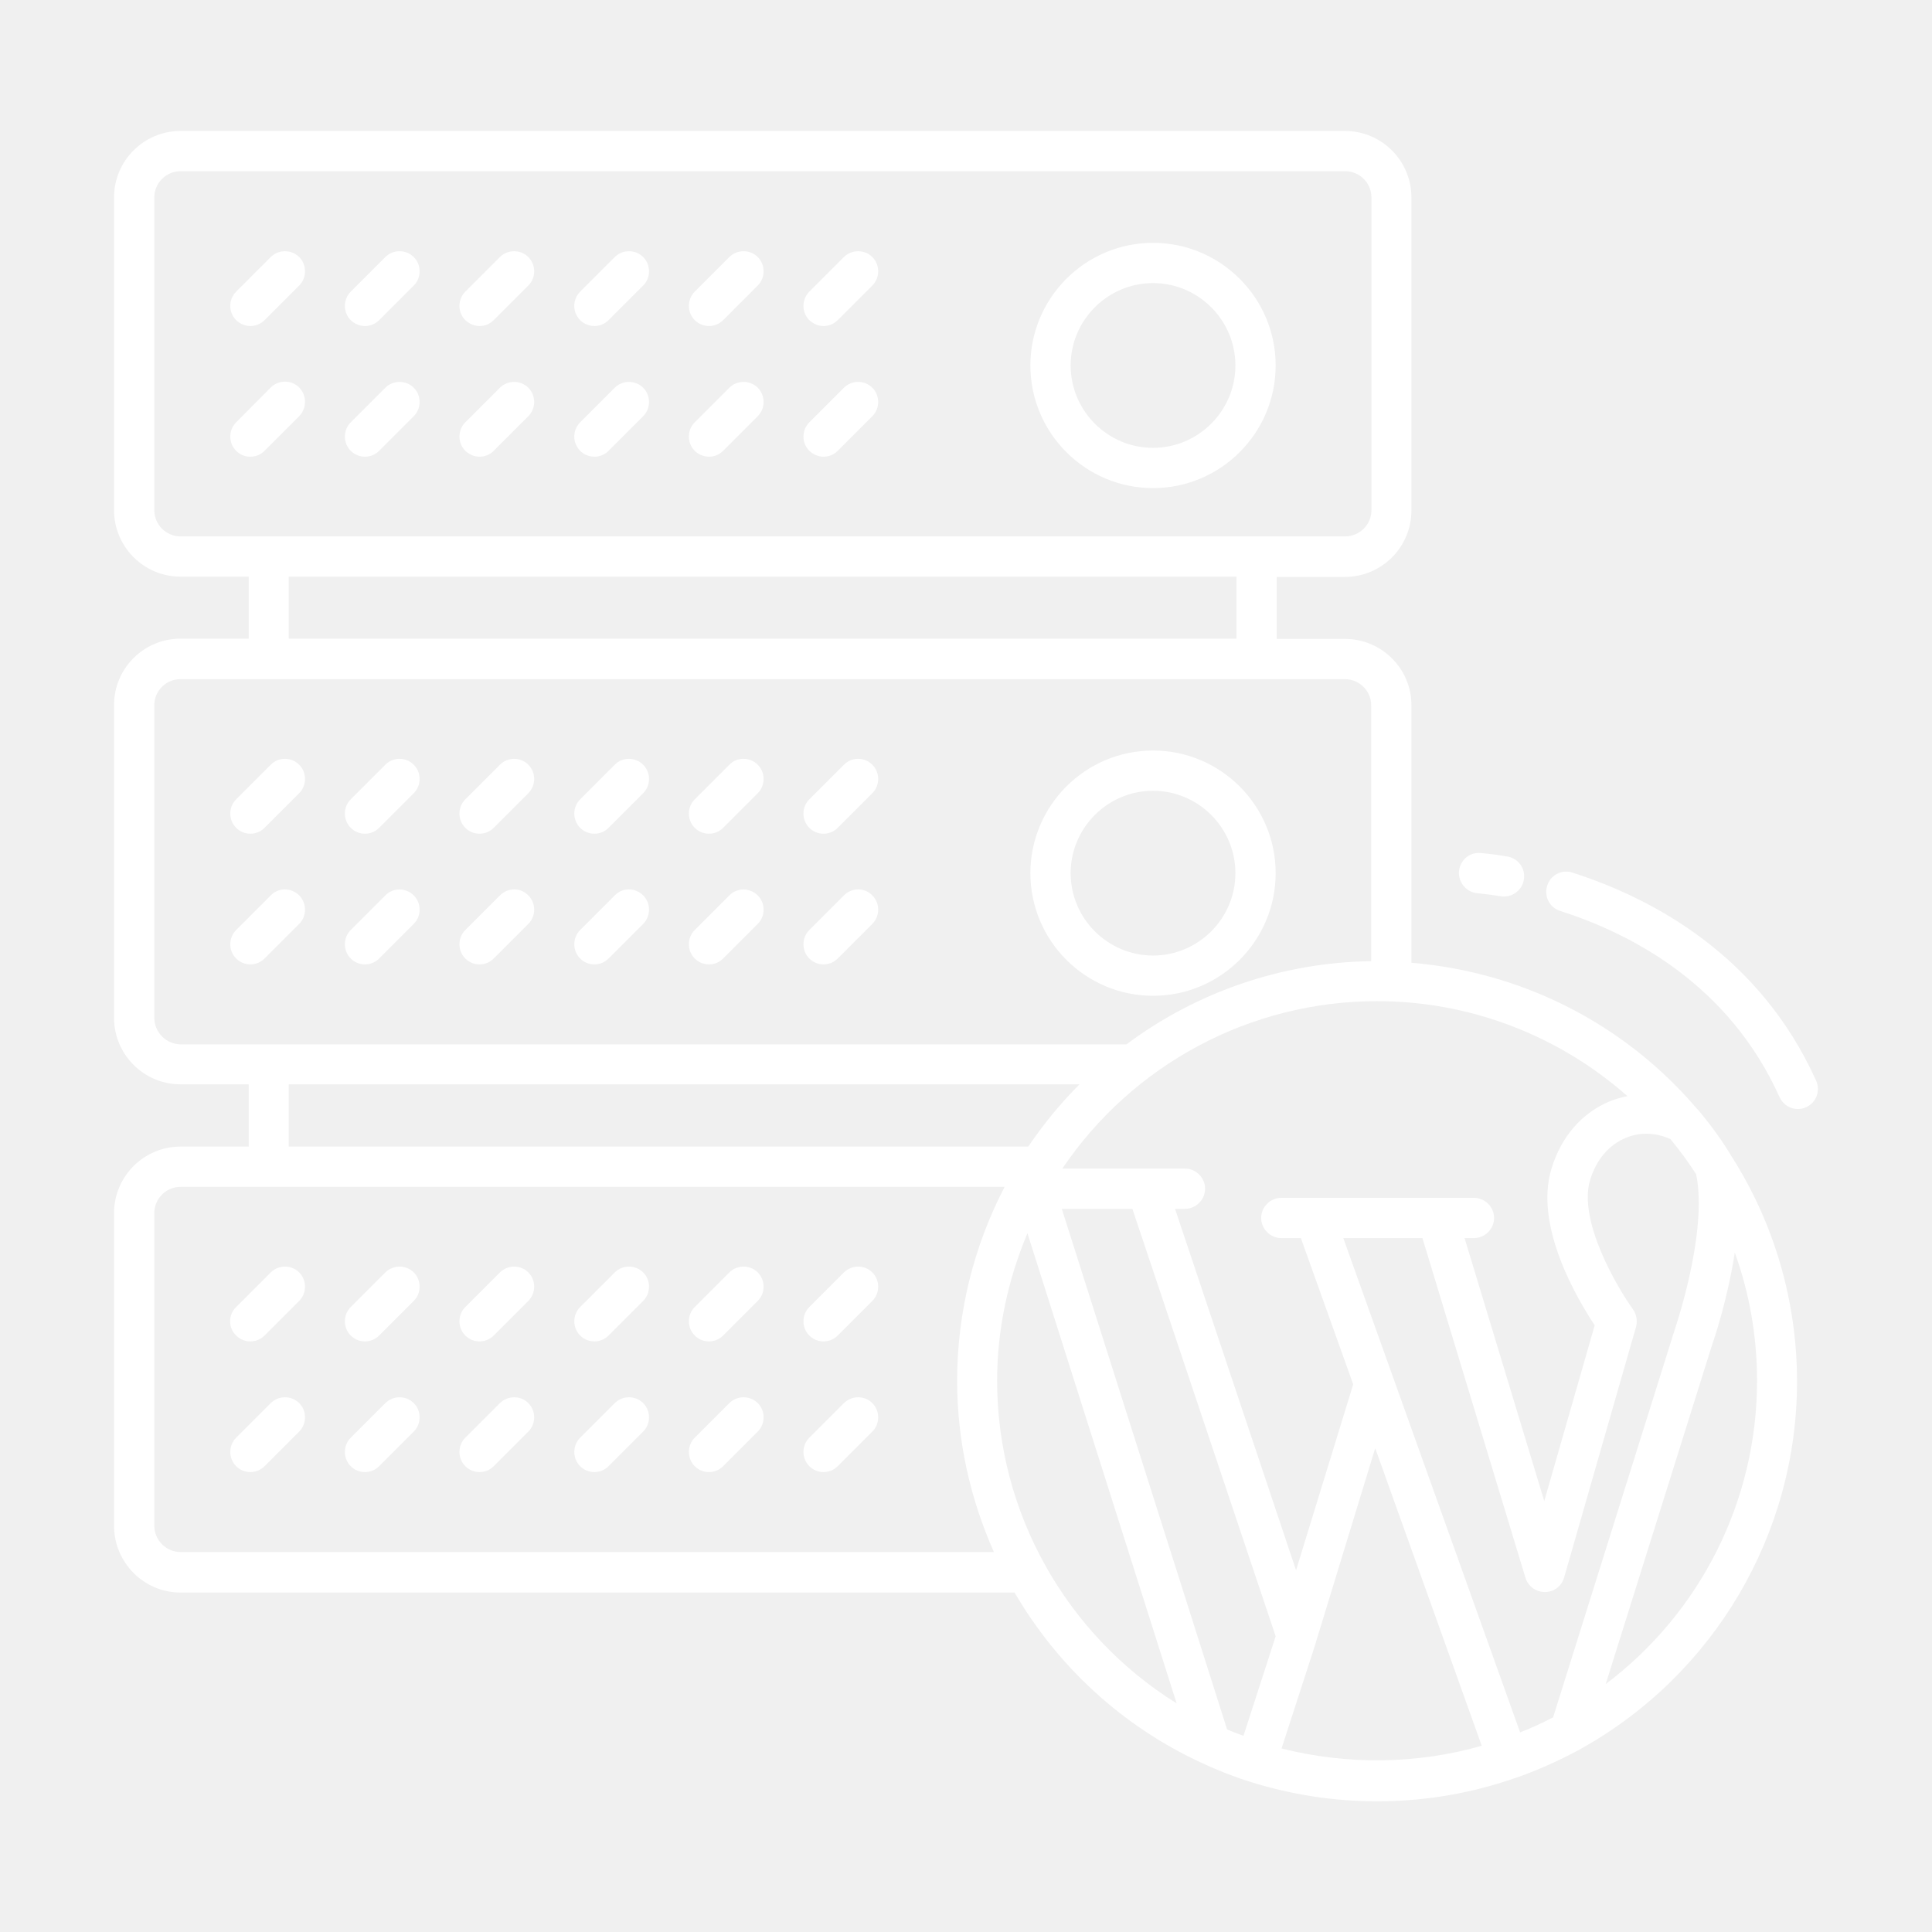
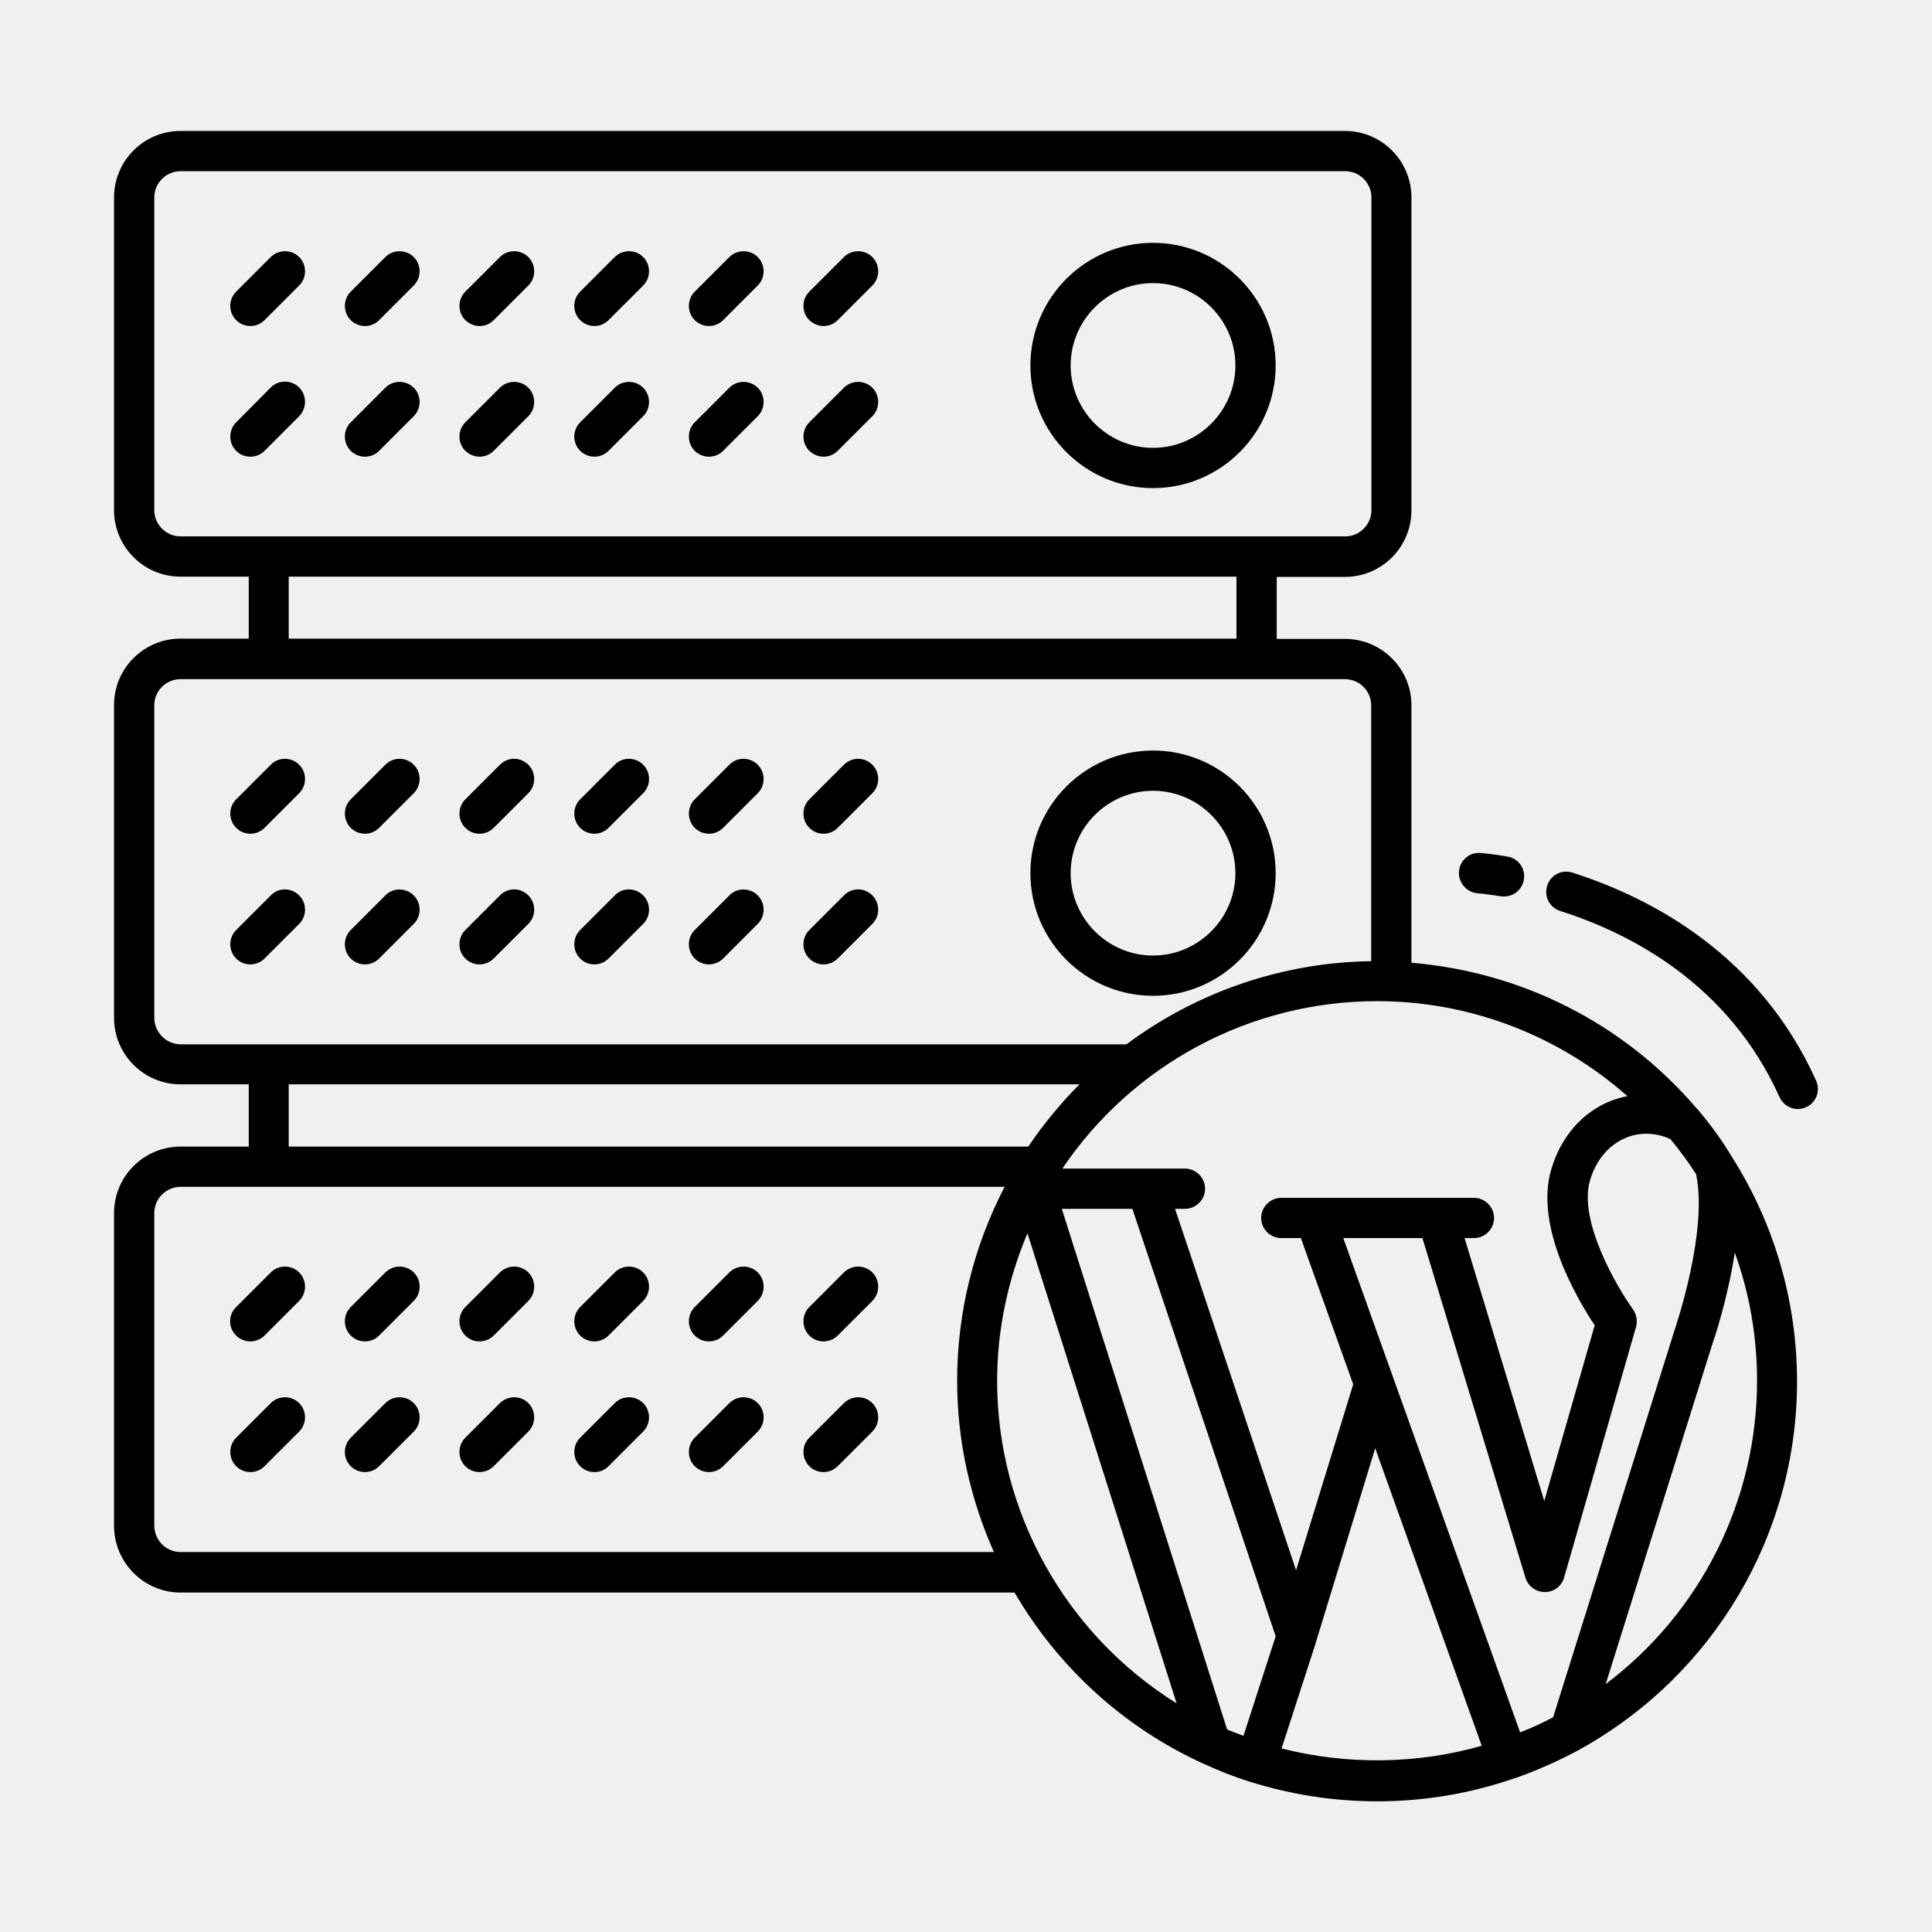
- <svg xmlns="http://www.w3.org/2000/svg" version="1.1" width="512" height="512" x="0" y="0" viewBox="0 0 72 72" style="enable-background:new 0 0 512 512" xml:space="preserve" class="">
+ <svg xmlns="http://www.w3.org/2000/svg" version="1.1" x="0" y="0" viewBox="0 0 72 72" style="enable-background:new 0 0 512 512" xml:space="preserve" class="">
  <g>
-     <path d="M42.97 18.19c2.52 0 4.57-2.05 4.57-4.57s-2.05-4.57-4.57-4.57-4.57 2.05-4.57 4.57 2.05 4.57 4.57 4.57zm0-7.64c1.69 0 3.07 1.38 3.07 3.07s-1.38 3.07-3.07 3.07-3.07-1.38-3.07-3.07 1.38-3.07 3.07-3.07zM10.09 28.5 8.8 29.79c-.29.29-.29.77 0 1.06.15.15.34.22.53.22s.38-.07.53-.22l1.29-1.29c.29-.29.29-.77 0-1.06s-.77-.3-1.06 0zM14.36 28.5l-1.29 1.29c-.29.29-.29.77 0 1.06.15.15.34.22.53.22s.38-.07.53-.22l1.29-1.29c.29-.29.29-.77 0-1.06s-.76-.3-1.06 0zM18.63 28.5l-1.29 1.29c-.29.29-.29.77 0 1.06.15.15.34.22.53.22s.38-.07.53-.22l1.29-1.29c.29-.29.29-.77 0-1.06s-.76-.3-1.06 0zM22.91 28.5l-1.29 1.29c-.29.29-.29.77 0 1.06.15.15.34.22.53.22s.38-.07.53-.22l1.29-1.29c.29-.29.29-.77 0-1.06s-.77-.3-1.06 0zM27.18 28.5l-1.29 1.29c-.29.29-.29.77 0 1.06.15.15.34.22.53.22s.38-.07.53-.22l1.29-1.29c.29-.29.29-.77 0-1.06s-.77-.3-1.06 0zM31.45 28.5l-1.29 1.29c-.29.29-.29.77 0 1.06.15.15.34.22.53.22s.38-.07.53-.22l1.29-1.29c.29-.29.29-.77 0-1.06s-.76-.3-1.06 0zM10.09 33.37 8.8 34.66c-.29.29-.29.77 0 1.06.15.15.34.22.53.22s.38-.07.53-.22l1.29-1.29c.29-.29.29-.77 0-1.06-.3-.3-.77-.3-1.06 0zM14.36 33.37l-1.29 1.29c-.29.29-.29.77 0 1.06.15.15.34.22.53.22s.38-.07.53-.22l1.29-1.29c.29-.29.29-.77 0-1.06s-.77-.3-1.06 0zM18.63 33.37l-1.29 1.29c-.29.29-.29.77 0 1.06.15.15.34.22.53.22s.38-.07.53-.22l1.29-1.29c.29-.29.29-.77 0-1.06-.29-.3-.76-.3-1.06 0zM22.91 33.37l-1.29 1.29c-.29.29-.29.77 0 1.06.15.15.34.22.53.22s.38-.07.53-.22l1.29-1.29c.29-.29.29-.77 0-1.06-.3-.3-.77-.3-1.06 0zM27.18 33.37l-1.29 1.29c-.29.29-.29.77 0 1.06.15.15.34.22.53.22s.38-.07.53-.22l1.29-1.29c.29-.29.29-.77 0-1.06s-.77-.3-1.06 0zM31.45 33.37l-1.29 1.29c-.29.29-.29.77 0 1.06.15.15.34.22.53.22s.38-.07.53-.22l1.29-1.29c.29-.29.29-.77 0-1.06-.29-.3-.76-.3-1.06 0zM10.09 47.42 8.8 48.71c-.3.29-.3.77 0 1.06.15.15.34.22.53.22s.38-.07.53-.22l1.29-1.29c.29-.29.29-.77 0-1.06s-.77-.29-1.06 0zM14.36 47.42l-1.29 1.29c-.29.29-.29.77 0 1.06.15.15.34.22.53.22s.38-.07.53-.22l1.29-1.29c.29-.29.29-.77 0-1.06s-.76-.29-1.06 0zM18.63 47.42l-1.29 1.29c-.29.29-.29.77 0 1.06.15.15.34.22.53.22s.38-.07.53-.22l1.29-1.29c.29-.29.29-.77 0-1.06s-.76-.29-1.06 0zM22.91 47.42l-1.29 1.29c-.29.29-.29.77 0 1.06.15.15.34.22.53.22s.38-.07.53-.22l1.29-1.29c.29-.29.29-.77 0-1.06s-.77-.29-1.06 0zM27.18 47.42l-1.29 1.29c-.29.29-.29.77 0 1.06.15.15.34.22.53.22s.38-.07.53-.22l1.29-1.29c.29-.29.29-.77 0-1.06s-.77-.29-1.06 0zM31.45 47.42l-1.29 1.29c-.29.29-.29.77 0 1.06.15.15.34.22.53.22s.38-.07.53-.22l1.29-1.29c.29-.29.29-.77 0-1.06s-.76-.29-1.06 0zM10.09 52.29 8.8 53.58c-.29.29-.29.77 0 1.06.15.15.34.22.53.22s.38-.07.53-.22l1.29-1.29c.29-.29.29-.77 0-1.06s-.77-.29-1.06 0zM14.36 52.29l-1.29 1.29c-.29.29-.29.77 0 1.06.15.15.34.22.53.22s.38-.07.53-.22l1.29-1.29c.29-.29.29-.77 0-1.06s-.76-.29-1.06 0zM18.63 52.29l-1.29 1.29c-.29.29-.29.77 0 1.06.15.15.34.22.53.22s.38-.07.53-.22l1.29-1.29c.29-.29.29-.77 0-1.06s-.76-.29-1.06 0zM22.91 52.29l-1.29 1.29c-.29.29-.29.77 0 1.06.15.15.34.22.53.22s.38-.07.53-.22l1.29-1.29c.29-.29.29-.77 0-1.06s-.77-.29-1.06 0zM27.18 52.29l-1.29 1.29c-.29.29-.29.77 0 1.06.15.15.34.22.53.22s.38-.07.53-.22l1.29-1.29c.29-.29.29-.77 0-1.06s-.77-.29-1.06 0zM31.45 52.29l-1.29 1.29c-.29.29-.29.77 0 1.06.15.15.34.22.53.22s.38-.07.53-.22l1.29-1.29c.29-.29.29-.77 0-1.06s-.76-.29-1.06 0zM9.33 12.15c.19 0 .38-.07.53-.22l1.29-1.29c.29-.29.29-.77 0-1.06s-.77-.29-1.06 0L8.8 10.87a.75.75 0 0 0 .53 1.28zM13.6 12.15c.19 0 .38-.07.53-.22l1.29-1.29c.29-.29.29-.77 0-1.06s-.77-.29-1.06 0l-1.29 1.29c-.29.29-.29.77 0 1.06.14.14.34.22.53.22zM17.87 12.15c.19 0 .38-.07.53-.22l1.29-1.29c.29-.29.29-.77 0-1.06s-.77-.29-1.06 0l-1.29 1.29c-.29.29-.29.77 0 1.06.15.14.34.22.53.22zM22.15 12.15c.19 0 .38-.07.53-.22l1.29-1.29c.29-.29.29-.77 0-1.06s-.77-.29-1.06 0l-1.29 1.29a.75.75 0 0 0 .53 1.28zM26.42 12.15c.19 0 .38-.07.53-.22l1.29-1.29c.29-.29.29-.77 0-1.06s-.77-.29-1.06 0l-1.29 1.29c-.29.29-.29.77 0 1.06.14.14.34.22.53.22zM30.69 12.15c.19 0 .38-.07.53-.22l1.29-1.29c.29-.29.29-.77 0-1.06s-.77-.29-1.06 0l-1.29 1.29c-.29.29-.29.77 0 1.06.15.14.34.22.53.22zM11.15 14.44a.754.754 0 0 0-1.06 0l-1.29 1.3c-.29.29-.29.77 0 1.06.15.15.34.22.53.22s.38-.07.53-.22l1.29-1.29c.29-.3.29-.77 0-1.07zM13.6 17.02c.19 0 .38-.07.53-.22l1.29-1.29c.29-.29.29-.77 0-1.06s-.77-.29-1.06 0l-1.29 1.29c-.29.29-.29.77 0 1.06.14.14.34.22.53.22zM17.87 17.02c.19 0 .38-.07.53-.22l1.29-1.29c.29-.29.29-.77 0-1.06s-.77-.29-1.06 0l-1.29 1.29c-.29.29-.29.77 0 1.06.15.14.34.22.53.22zM22.15 17.02c.19 0 .38-.07.53-.22l1.29-1.29c.29-.29.29-.77 0-1.06s-.77-.29-1.06 0l-1.29 1.29a.75.75 0 0 0 .53 1.28zM26.42 17.02c.19 0 .38-.07.53-.22l1.29-1.29c.29-.29.29-.77 0-1.06s-.77-.29-1.06 0l-1.29 1.29c-.29.29-.29.77 0 1.06.14.14.34.22.53.22zM30.69 17.02c.19 0 .38-.07.53-.22l1.29-1.29c.29-.29.29-.77 0-1.06s-.77-.29-1.06 0l-1.29 1.29c-.29.29-.29.77 0 1.06.15.14.34.22.53.22zM42.97 37.11c2.52 0 4.57-2.05 4.57-4.57s-2.05-4.57-4.57-4.57-4.57 2.05-4.57 4.57 2.05 4.57 4.57 4.57zm0-7.64c1.69 0 3.07 1.38 3.07 3.07s-1.38 3.07-3.07 3.07-3.07-1.38-3.07-3.07 1.38-3.07 3.07-3.07z" fill="#ffffff" data-original="#000000" class="" />
-     <path d="M63.29 41.37c-.02-.02-.03-.04-.05-.05-2.7-3.17-6.52-5.1-10.64-5.44v-9.6c0-1.36-1.11-2.47-2.48-2.47h-2.54V21.5h2.54a2.48 2.48 0 0 0 2.48-2.48V7.36a2.48 2.48 0 0 0-2.48-2.48H6.73a2.48 2.48 0 0 0-2.48 2.48v11.65a2.48 2.48 0 0 0 2.48 2.48h2.54v2.31H6.73c-1.37 0-2.48 1.11-2.48 2.47v11.66a2.48 2.48 0 0 0 2.48 2.48h2.54v2.32H6.73a2.48 2.48 0 0 0-2.48 2.48v11.65c0 1.37 1.11 2.49 2.48 2.49h31.08c1.6 2.74 4.01 4.99 7 6.36.56.26 1.16.5 1.77.69 1.53.48 3.12.73 4.74.73 1.76 0 3.48-.29 5.12-.86h.01c.81-.28 1.62-.64 2.4-1.06.02-.01.05-.03.07-.04 4.96-2.77 8.05-8 8.05-13.68 0-2.98-.84-5.88-2.43-8.38-.36-.61-.79-1.19-1.25-1.74zM57.88 64c-.4.21-.81.4-1.23.56l-6.59-18.42h2.95l3.84 12.66c.1.32.39.53.72.53h.01c.33 0 .62-.22.71-.54l2.68-9.34a.79.79 0 0 0-.11-.65c-.6-.83-2.06-3.32-1.6-4.83.23-.75.7-1.31 1.34-1.57.53-.22 1.12-.19 1.65.05.35.42.67.86.96 1.31.45 2.16-.79 5.77-.81 5.83zm-11.54.69c-.2-.08-.41-.15-.61-.24l-6.16-19.4h2.63l5.34 15.93zm1.96-6.17-4.51-13.47h.37c.41 0 .75-.34.75-.75s-.34-.75-.75-.75h-4.57c2.62-3.88 7-6.24 11.73-6.24 3.47 0 6.77 1.28 9.33 3.54-.21.04-.42.1-.63.18-1.06.43-1.84 1.33-2.2 2.52-.66 2.15.98 4.89 1.61 5.84l-1.88 6.55-2.97-9.8h.35c.41 0 .75-.34.75-.75s-.34-.75-.75-.75h-7.18c-.41 0-.75.34-.75.75s.34.75.75.75h.73l1.95 5.45zM5.75 19.01V7.36c0-.54.44-.98.98-.98h43.4c.54 0 .98.44.98.98v11.65c0 .54-.44.98-.98.98H6.73c-.54 0-.98-.44-.98-.98zm5.01 2.48h35.32v2.31H10.76zM5.75 37.94V26.28c0-.54.44-.97.98-.97H50.12c.54 0 .98.44.98.97v9.54a15.61 15.61 0 0 0-9.12 3.1H6.73a.995.995 0 0 1-.98-.98zm5.01 2.47h29.47c-.7.7-1.34 1.48-1.91 2.32H10.76zM6.73 57.84c-.54 0-.98-.44-.98-.99V45.21c0-.54.44-.98.98-.98h30.71a15.64 15.64 0 0 0-1.77 7.23c0 2.24.49 4.4 1.37 6.38zm30.43-6.38c0-1.9.4-3.77 1.13-5.5l5.56 17.52c-4.11-2.56-6.69-7.1-6.69-12.02zm10.6 13.7 1.28-3.95v-.01l2.21-7.23 3.97 11.09c-2.41.69-5.02.72-7.46.1zm12.08-2.4 3.98-12.69c.04-.1.56-1.63.83-3.39.55 1.52.83 3.13.83 4.78 0 4.48-2.12 8.65-5.64 11.3z" fill="#ffffff" data-original="#000000" class="" />
-     <path d="M67.68 40.27c-2.11-4.68-6.11-6.8-9.08-7.75-.4-.13-.82.09-.94.49-.13.39.09.82.49.94 2.69.86 6.29 2.76 8.17 6.94.13.28.4.44.68.44.1 0 .21-.02.31-.07.38-.17.54-.61.37-.99zM55.07 33.29c.02 0 .33.03.85.11.04.01.08.01.13.01.36 0 .68-.26.74-.63.07-.41-.21-.8-.62-.86-.63-.11-1-.13-1-.13-.41-.04-.77.28-.8.7-.02.41.29.77.7.8z" fill="#ffffff" data-original="#000000" class="" />
+     <path d="M42.97 18.19c2.52 0 4.57-2.05 4.57-4.57s-2.05-4.57-4.57-4.57-4.57 2.05-4.57 4.57 2.05 4.57 4.57 4.57zm0-7.64c1.69 0 3.07 1.38 3.07 3.07s-1.38 3.07-3.07 3.07-3.07-1.38-3.07-3.07 1.38-3.07 3.07-3.07zM10.09 28.5 8.8 29.79c-.29.29-.29.77 0 1.06.15.15.34.22.53.22s.38-.07.53-.22l1.29-1.29c.29-.29.29-.77 0-1.06s-.77-.3-1.06 0zM14.36 28.5l-1.29 1.29c-.29.29-.29.77 0 1.06.15.15.34.22.53.22s.38-.07.53-.22l1.29-1.29c.29-.29.29-.77 0-1.06s-.76-.3-1.06 0zM18.63 28.5l-1.29 1.29c-.29.29-.29.77 0 1.06.15.15.34.22.53.22s.38-.07.53-.22l1.29-1.29c.29-.29.29-.77 0-1.06s-.76-.3-1.06 0zM22.91 28.5l-1.29 1.29c-.29.29-.29.77 0 1.06.15.15.34.22.53.22s.38-.07.53-.22l1.29-1.29c.29-.29.29-.77 0-1.06s-.77-.3-1.06 0zM27.18 28.5l-1.29 1.29c-.29.29-.29.77 0 1.06.15.15.34.22.53.22s.38-.07.53-.22l1.29-1.29c.29-.29.29-.77 0-1.06s-.77-.3-1.06 0zM31.45 28.5l-1.29 1.29c-.29.29-.29.77 0 1.06.15.15.34.22.53.22s.38-.07.53-.22l1.29-1.29c.29-.29.29-.77 0-1.06s-.76-.3-1.06 0zM10.09 33.37 8.8 34.66c-.29.29-.29.77 0 1.06.15.15.34.22.53.22s.38-.07.53-.22l1.29-1.29c.29-.29.29-.77 0-1.06-.3-.3-.77-.3-1.06 0zM14.36 33.37l-1.29 1.29c-.29.29-.29.77 0 1.06.15.15.34.22.53.22s.38-.07.53-.22l1.29-1.29c.29-.29.29-.77 0-1.06s-.77-.3-1.06 0zM18.63 33.37l-1.29 1.29c-.29.29-.29.77 0 1.06.15.15.34.22.53.22s.38-.07.53-.22l1.29-1.29c.29-.29.29-.77 0-1.06-.29-.3-.76-.3-1.06 0zM22.91 33.37l-1.29 1.29c-.29.29-.29.77 0 1.06.15.15.34.22.53.22s.38-.07.53-.22l1.29-1.29c.29-.29.29-.77 0-1.06-.3-.3-.77-.3-1.06 0zM27.18 33.37l-1.29 1.29c-.29.29-.29.77 0 1.06.15.15.34.22.53.22s.38-.07.53-.22l1.29-1.29c.29-.29.29-.77 0-1.06s-.77-.3-1.06 0zM31.45 33.37l-1.29 1.29c-.29.29-.29.77 0 1.06.15.15.34.22.53.22s.38-.07.53-.22l1.29-1.29c.29-.29.29-.77 0-1.06-.29-.3-.76-.3-1.06 0zM10.09 47.42 8.8 48.71c-.3.29-.3.77 0 1.06.15.15.34.22.53.22s.38-.07.53-.22l1.29-1.29c.29-.29.29-.77 0-1.06s-.77-.29-1.06 0zM14.36 47.42l-1.29 1.29c-.29.29-.29.77 0 1.06.15.15.34.22.53.22s.38-.07.53-.22l1.29-1.29c.29-.29.29-.77 0-1.06s-.76-.29-1.06 0zM18.63 47.42l-1.29 1.29c-.29.29-.29.77 0 1.06.15.15.34.22.53.22s.38-.07.53-.22l1.29-1.29c.29-.29.29-.77 0-1.06s-.76-.29-1.06 0zM22.91 47.42l-1.29 1.29c-.29.29-.29.77 0 1.06.15.15.34.22.53.22s.38-.07.53-.22l1.29-1.29c.29-.29.29-.77 0-1.06s-.77-.29-1.06 0zM27.18 47.42l-1.29 1.29c-.29.29-.29.77 0 1.06.15.15.34.22.53.22s.38-.07.53-.22l1.29-1.29c.29-.29.29-.77 0-1.06s-.77-.29-1.06 0zM31.45 47.42l-1.29 1.29c-.29.29-.29.77 0 1.06.15.15.34.22.53.22s.38-.07.53-.22l1.29-1.29c.29-.29.29-.77 0-1.06s-.76-.29-1.06 0zM10.09 52.29 8.8 53.58c-.29.29-.29.77 0 1.06.15.15.34.22.53.22s.38-.07.53-.22l1.29-1.29c.29-.29.29-.77 0-1.06s-.77-.29-1.06 0zM14.36 52.29l-1.29 1.29c-.29.29-.29.77 0 1.06.15.15.34.22.53.22s.38-.07.53-.22l1.29-1.29c.29-.29.29-.77 0-1.06s-.76-.29-1.06 0zM18.63 52.29l-1.29 1.29c-.29.29-.29.77 0 1.06.15.15.34.22.53.22s.38-.07.53-.22l1.29-1.29c.29-.29.29-.77 0-1.06s-.76-.29-1.06 0zM22.91 52.29l-1.29 1.29c-.29.29-.29.77 0 1.06.15.15.34.22.53.22s.38-.07.53-.22l1.29-1.29c.29-.29.29-.77 0-1.06s-.77-.29-1.06 0zM27.18 52.29l-1.29 1.29c-.29.29-.29.77 0 1.06.15.15.34.22.53.22s.38-.07.53-.22l1.29-1.29c.29-.29.29-.77 0-1.06s-.77-.29-1.06 0zM31.45 52.29l-1.29 1.29c-.29.29-.29.77 0 1.06.15.15.34.22.53.22s.38-.07.53-.22l1.29-1.29c.29-.29.29-.77 0-1.06s-.76-.29-1.06 0zM9.33 12.15c.19 0 .38-.07.53-.22l1.29-1.29c.29-.29.29-.77 0-1.06s-.77-.29-1.06 0L8.8 10.87a.75.75 0 0 0 .53 1.28zM13.6 12.15c.19 0 .38-.07.53-.22l1.29-1.29c.29-.29.29-.77 0-1.06s-.77-.29-1.06 0l-1.29 1.29c-.29.29-.29.77 0 1.06.14.14.34.22.53.22zM17.87 12.15c.19 0 .38-.07.53-.22l1.29-1.29c.29-.29.29-.77 0-1.06s-.77-.29-1.06 0l-1.29 1.29c-.29.29-.29.77 0 1.06.15.14.34.22.53.22zM22.15 12.15c.19 0 .38-.07.53-.22l1.29-1.29c.29-.29.29-.77 0-1.06s-.77-.29-1.06 0l-1.29 1.29a.75.75 0 0 0 .53 1.28zM26.42 12.15c.19 0 .38-.07.53-.22l1.29-1.29c.29-.29.29-.77 0-1.06s-.77-.29-1.06 0l-1.29 1.29c-.29.29-.29.77 0 1.06.14.14.34.22.53.22zM30.69 12.15c.19 0 .38-.07.53-.22l1.29-1.29c.29-.29.29-.77 0-1.06s-.77-.29-1.06 0l-1.29 1.29c-.29.29-.29.77 0 1.06.15.14.34.22.53.22zM11.15 14.44a.754.754 0 0 0-1.06 0l-1.29 1.3c-.29.29-.29.77 0 1.06.15.15.34.22.53.22s.38-.07.53-.22l1.29-1.29c.29-.3.29-.77 0-1.07zM13.6 17.02c.19 0 .38-.07.53-.22l1.29-1.29c.29-.29.29-.77 0-1.06s-.77-.29-1.06 0l-1.29 1.29c-.29.29-.29.77 0 1.06.14.14.34.22.53.22zM17.87 17.02c.19 0 .38-.07.53-.22l1.29-1.29c.29-.29.29-.77 0-1.06s-.77-.29-1.06 0l-1.29 1.29c-.29.29-.29.77 0 1.06.15.14.34.22.53.22zM22.15 17.02c.19 0 .38-.07.53-.22l1.29-1.29c.29-.29.29-.77 0-1.06s-.77-.29-1.06 0l-1.29 1.29a.75.75 0 0 0 .53 1.28zM26.42 17.02c.19 0 .38-.07.53-.22l1.29-1.29c.29-.29.29-.77 0-1.06s-.77-.29-1.06 0l-1.29 1.29c-.29.29-.29.77 0 1.06.14.14.34.22.53.22zM30.69 17.02c.19 0 .38-.07.53-.22l1.29-1.29c.29-.29.29-.77 0-1.06s-.77-.29-1.06 0l-1.29 1.29c-.29.29-.29.77 0 1.06.15.14.34.22.53.22zM42.97 37.11c2.52 0 4.57-2.05 4.57-4.57s-2.05-4.57-4.57-4.57-4.57 2.05-4.57 4.57 2.05 4.57 4.57 4.57zm0-7.64c1.69 0 3.07 1.38 3.07 3.07s-1.38 3.07-3.07 3.07-3.07-1.38-3.07-3.07 1.38-3.07 3.07-3.07z" data-original="#000000" class="" />
+     <path d="M63.29 41.37c-.02-.02-.03-.04-.05-.05-2.7-3.17-6.52-5.1-10.64-5.44v-9.6c0-1.36-1.11-2.47-2.48-2.47h-2.54V21.5h2.54a2.48 2.48 0 0 0 2.48-2.48V7.36a2.48 2.48 0 0 0-2.48-2.48H6.73a2.48 2.48 0 0 0-2.48 2.48v11.65a2.48 2.48 0 0 0 2.48 2.48h2.54v2.31H6.73c-1.37 0-2.48 1.11-2.48 2.47v11.66a2.48 2.48 0 0 0 2.48 2.48h2.54v2.32H6.73a2.48 2.48 0 0 0-2.48 2.48v11.65c0 1.37 1.11 2.49 2.48 2.49h31.08c1.6 2.74 4.01 4.99 7 6.36.56.26 1.16.5 1.77.69 1.53.48 3.12.73 4.74.73 1.76 0 3.48-.29 5.12-.86h.01c.81-.28 1.62-.64 2.4-1.06.02-.01.05-.03.07-.04 4.96-2.77 8.05-8 8.05-13.68 0-2.98-.84-5.88-2.43-8.38-.36-.61-.79-1.19-1.25-1.74zM57.88 64c-.4.21-.81.4-1.23.56l-6.59-18.42h2.95l3.84 12.66c.1.32.39.53.72.53h.01c.33 0 .62-.22.71-.54l2.68-9.34a.79.79 0 0 0-.11-.65c-.6-.83-2.06-3.32-1.6-4.83.23-.75.7-1.31 1.34-1.57.53-.22 1.12-.19 1.65.05.35.42.67.86.96 1.31.45 2.16-.79 5.77-.81 5.83zm-11.54.69c-.2-.08-.41-.15-.61-.24l-6.16-19.4h2.63l5.34 15.93zm1.96-6.17-4.51-13.47h.37c.41 0 .75-.34.75-.75s-.34-.75-.75-.75h-4.57c2.62-3.88 7-6.24 11.73-6.24 3.47 0 6.77 1.28 9.33 3.54-.21.04-.42.1-.63.18-1.06.43-1.84 1.33-2.2 2.52-.66 2.15.98 4.89 1.61 5.84l-1.88 6.55-2.97-9.8h.35c.41 0 .75-.34.75-.75s-.34-.75-.75-.75h-7.18c-.41 0-.75.34-.75.75s.34.75.75.75h.73l1.95 5.45zM5.75 19.01V7.36c0-.54.44-.98.98-.98h43.4c.54 0 .98.44.98.98v11.65c0 .54-.44.98-.98.98H6.73c-.54 0-.98-.44-.98-.98zm5.01 2.48h35.32v2.31H10.76zM5.75 37.94V26.28c0-.54.44-.97.98-.97H50.12c.54 0 .98.44.98.97v9.54a15.61 15.61 0 0 0-9.12 3.1H6.73a.995.995 0 0 1-.98-.98zm5.01 2.47h29.47c-.7.7-1.34 1.48-1.91 2.32H10.76zM6.73 57.84c-.54 0-.98-.44-.98-.99V45.21c0-.54.44-.98.98-.98h30.71a15.64 15.64 0 0 0-1.77 7.23c0 2.24.49 4.4 1.37 6.38zm30.43-6.38c0-1.9.4-3.77 1.13-5.5l5.56 17.52c-4.11-2.56-6.69-7.1-6.69-12.02zm10.6 13.7 1.28-3.95v-.01l2.21-7.23 3.97 11.09c-2.41.69-5.02.72-7.46.1zm12.08-2.4 3.98-12.69c.04-.1.56-1.63.83-3.39.55 1.52.83 3.13.83 4.78 0 4.48-2.12 8.65-5.64 11.3z" data-original="#000000" class="" />
+     <path d="M67.68 40.27c-2.11-4.68-6.11-6.8-9.08-7.75-.4-.13-.82.09-.94.49-.13.39.09.82.49.94 2.69.86 6.29 2.76 8.17 6.94.13.28.4.44.68.44.1 0 .21-.02.31-.07.38-.17.54-.61.37-.99zM55.07 33.29c.02 0 .33.03.85.11.04.01.08.01.13.01.36 0 .68-.26.74-.63.07-.41-.21-.8-.62-.86-.63-.11-1-.13-1-.13-.41-.04-.77.28-.8.7-.02.41.29.77.7.8z" data-original="#000000" class="" />
  </g>
</svg>
